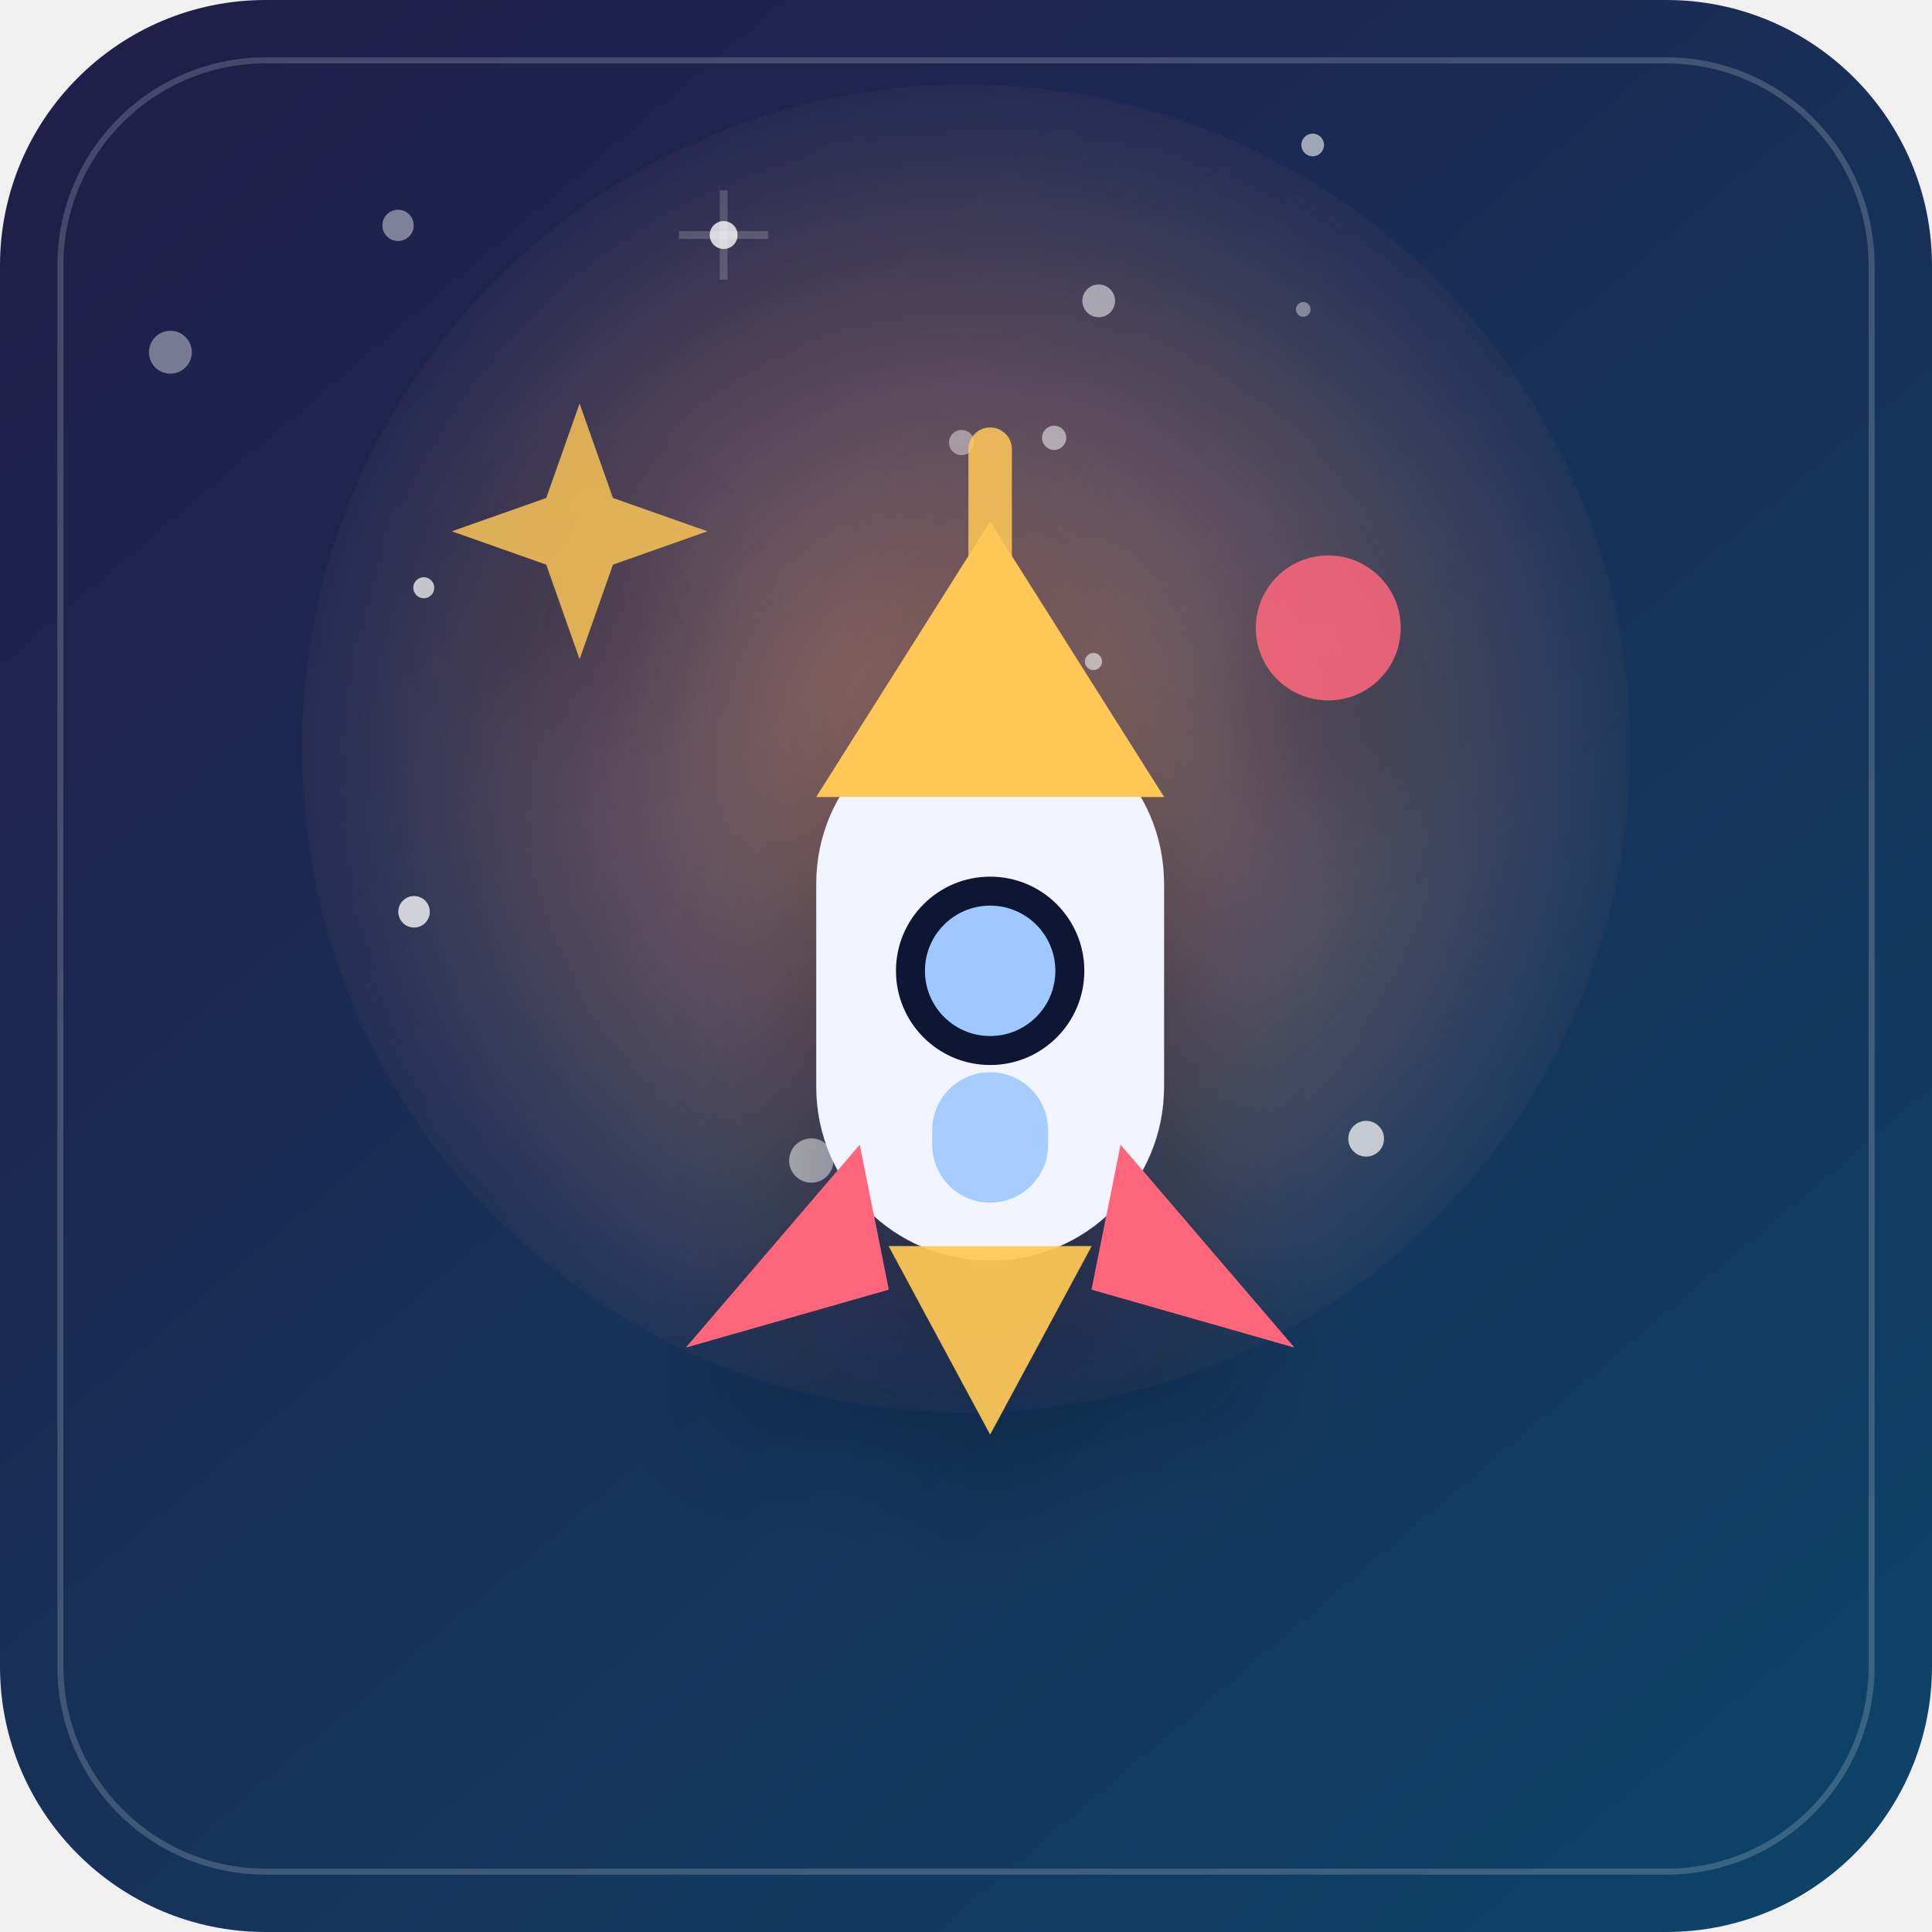
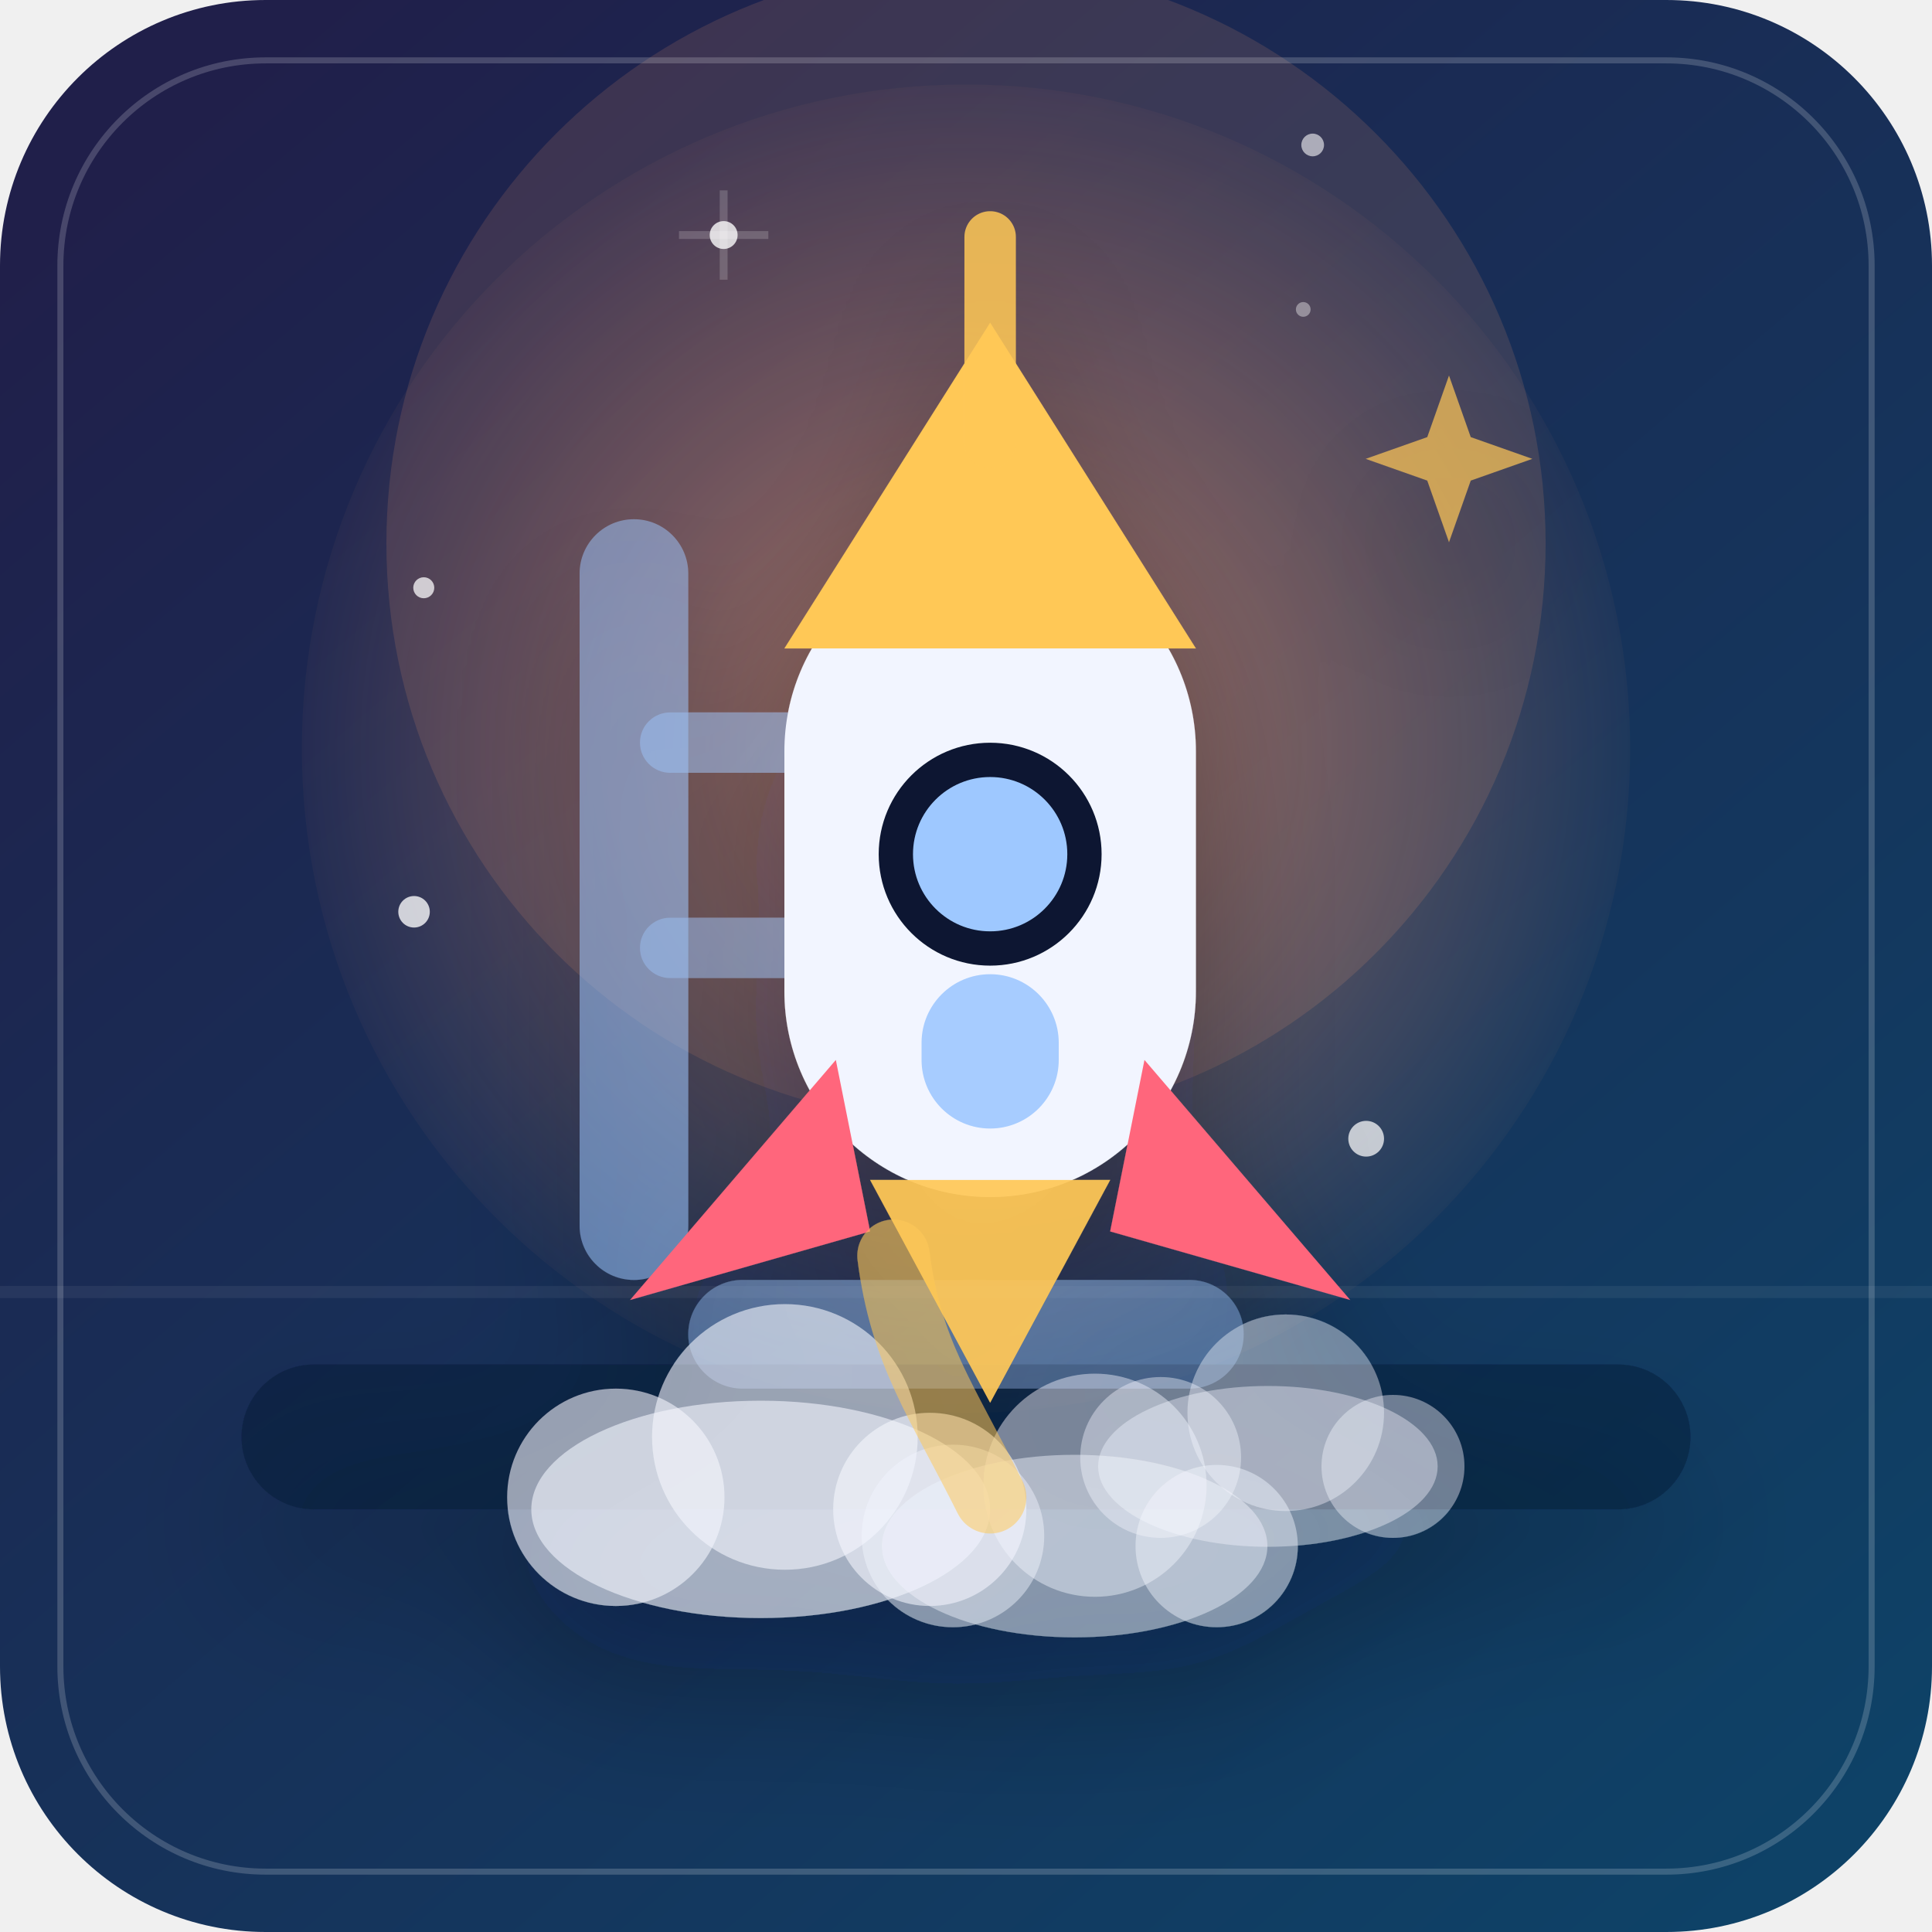
<svg xmlns="http://www.w3.org/2000/svg" viewBox="0 0 320 320" fill="none">
  <defs>
    <linearGradient id="bg-science-rocket-cadet" x1="30" y1="18" x2="286" y2="320" gradientUnits="userSpaceOnUse">
      <stop stop-color="#201f4a" />
      <stop offset="1" stop-color="#0e4267" />
    </linearGradient>
    <radialGradient id="glow-science-rocket-cadet" cx="0" cy="0" r="1" gradientTransform="translate(160 124) rotate(90) scale(118)" gradientUnits="userSpaceOnUse">
      <stop stop-color="#ff9f70" stop-opacity="0.56" />
      <stop offset="1" stop-color="#ff9f70" stop-opacity="0" />
    </radialGradient>
    <filter id="shadow-science-rocket-cadet" x="-30%" y="-30%" width="160%" height="160%">
      <feDropShadow dx="0" dy="14" stdDeviation="12" flood-color="#04101d" flood-opacity="0.34" />
    </filter>
  </defs>
  <rect width="320" height="320" rx="44" fill="url(#bg-science-rocket-cadet)" />
  <circle cx="160" cy="124" r="110" fill="url(#glow-science-rocket-cadet)" />
+   <circle cx="160" cy="90" r="96" fill="#ff9f70" opacity="0.14" />
+   <line x1="0" y1="214" x2="320" y2="214" stroke="#ffffff" stroke-width="2" opacity="0.06" />
  <circle cx="119.86" cy="38.93" r="2.31" fill="#ffffff" opacity="0.78" />
  <line x1="112.46" y1="38.93" x2="127.26" y2="38.93" stroke="#ffffff" stroke-width="1.3" opacity="0.18" />
  <line x1="119.86" y1="31.53" x2="119.86" y2="46.33" stroke="#ffffff" stroke-width="1.3" opacity="0.18" />
  <circle cx="68.58" cy="151.02" r="2.61" fill="#ffffff" opacity="0.77" />
  <circle cx="215.86" cy="51.25" r="1.22" fill="#ffffff" opacity="0.39" />
  <circle cx="217.42" cy="24.01" r="1.88" fill="#ffffff" opacity="0.58" />
  <circle cx="226.28" cy="188.61" r="2.96" fill="#ffffff" opacity="0.72" />
  <circle cx="181.11" cy="109.57" r="1.42" fill="#ffffff" opacity="0.63" />
  <circle cx="134.38" cy="192.22" r="3.67" fill="#ffffff" opacity="0.61" />
  <circle cx="70.19" cy="97.35" r="1.74" fill="#ffffff" opacity="0.73" />
-   <circle cx="65.93" cy="37.33" r="2.59" fill="#ffffff" opacity="0.43" />
-   <circle cx="181.98" cy="49.83" r="2.71" fill="#ffffff" opacity="0.53" />
-   <circle cx="179.15" cy="146.04" r="1.90" fill="#ffffff" opacity="0.49" />
-   <circle cx="174.60" cy="72.52" r="2.01" fill="#ffffff" opacity="0.52" />
-   <circle cx="28.22" cy="58.34" r="3.55" fill="#ffffff" opacity="0.40" />
-   <circle cx="159.27" cy="73.30" r="2.09" fill="#ffffff" opacity="0.44" />
  <g filter="url(#shadow-science-rocket-cadet)">
-     <g transform="translate(96 88) scale(0.46)">
-       <polygon points="0,-46 12,-12 46,0 12,12 0,46 -12,12 -46,0 -12,-12" fill="#ffc857" opacity="0.82" />
+     <rect x="40" y="226" width="240" height="24" rx="12" fill="#0c1630" opacity="0.42" />
+     <rect x="114" y="212" width="92" height="18" rx="9" fill="#9ec8ff" opacity="0.34" />
+     <rect x="96" y="86" width="18" height="126" rx="9" fill="#9ec8ff" opacity="0.5" />
+     <rect x="106" y="118" width="46" height="10" rx="5" fill="#9ec8ff" opacity="0.46" />
+     <rect x="106" y="152" width="40" height="10" rx="5" fill="#9ec8ff" opacity="0.42" />
+     <g transform="translate(126 238) scale(1)">
+       <ellipse cx="0" cy="12" rx="38" ry="18" fill="#f4f7ff" opacity="0.58" />
+       <circle cx="-24" cy="10" r="18" fill="#f4f7ff" opacity="0.58" />
+       <circle cx="4" cy="0" r="22" fill="#f4f7ff" opacity="0.58" />
+       <circle cx="28" cy="12" r="16" fill="#f4f7ff" opacity="0.58" />
    </g>
-     <g transform="translate(164 168) scale(1.2)">
+     <g transform="translate(178 246) scale(0.84)">
+       <ellipse cx="0" cy="12" rx="38" ry="18" fill="#f4f7ff" opacity="0.44" />
+       <circle cx="-24" cy="10" r="18" fill="#f4f7ff" opacity="0.44" />
+       <circle cx="4" cy="0" r="22" fill="#f4f7ff" opacity="0.44" />
+       <circle cx="28" cy="12" r="16" fill="#f4f7ff" opacity="0.44" />
+     </g>
+     <g transform="translate(210 234) scale(0.74)">
+       <ellipse cx="0" cy="12" rx="38" ry="18" fill="#f4f7ff" opacity="0.4" />
+       <circle cx="-24" cy="10" r="18" fill="#f4f7ff" opacity="0.4" />
+       <circle cx="4" cy="0" r="22" fill="#f4f7ff" opacity="0.4" />
+       <circle cx="28" cy="12" r="16" fill="#f4f7ff" opacity="0.4" />
+     </g>
+     <g transform="translate(164 150) scale(1.42)">
      <rect x="-24" y="-42" width="48" height="76" rx="24" fill="#f2f5ff" />
      <polygon points="0,-68 -24,-30 24,-30" fill="#ffc857" />
      <polygon points="-18,18 -42,46 -14,38" fill="#ff667c" />
      <polygon points="18,18 42,46 14,38" fill="#ff667c" />
      <polygon points="0,58 -14,32 14,32" fill="#ffc857" opacity="0.92" />
      <circle cx="0" cy="-6" r="11" fill="#9ec8ff" stroke="#0c1630" stroke-width="4" />
      <rect x="-8" y="8" width="16" height="18" rx="8" fill="#9ec8ff" opacity="0.9" />
      <line x1="0" y1="-54" x2="0" y2="-78" stroke="#ffc857" stroke-width="6" stroke-linecap="round" opacity="0.85" />
    </g>
-     <circle cx="220" cy="104" r="12" fill="#ff667c" opacity="0.85" />
+     <path d="M164 248 C156 232 150 224 148 208" fill="none" stroke="#ffc857" stroke-width="12" stroke-linecap="round" opacity="0.52" />
+     <g transform="translate(240 76) scale(0.3)">
+       <polygon points="0,-46 12,-12 46,0 12,12 0,46 -12,12 -46,0 -12,-12" fill="#ffc857" opacity="0.7" />
+     </g>
  </g>
  <rect x="10" y="10" width="300" height="300" rx="34" stroke="rgba(255,255,255,0.18)" />
</svg>
